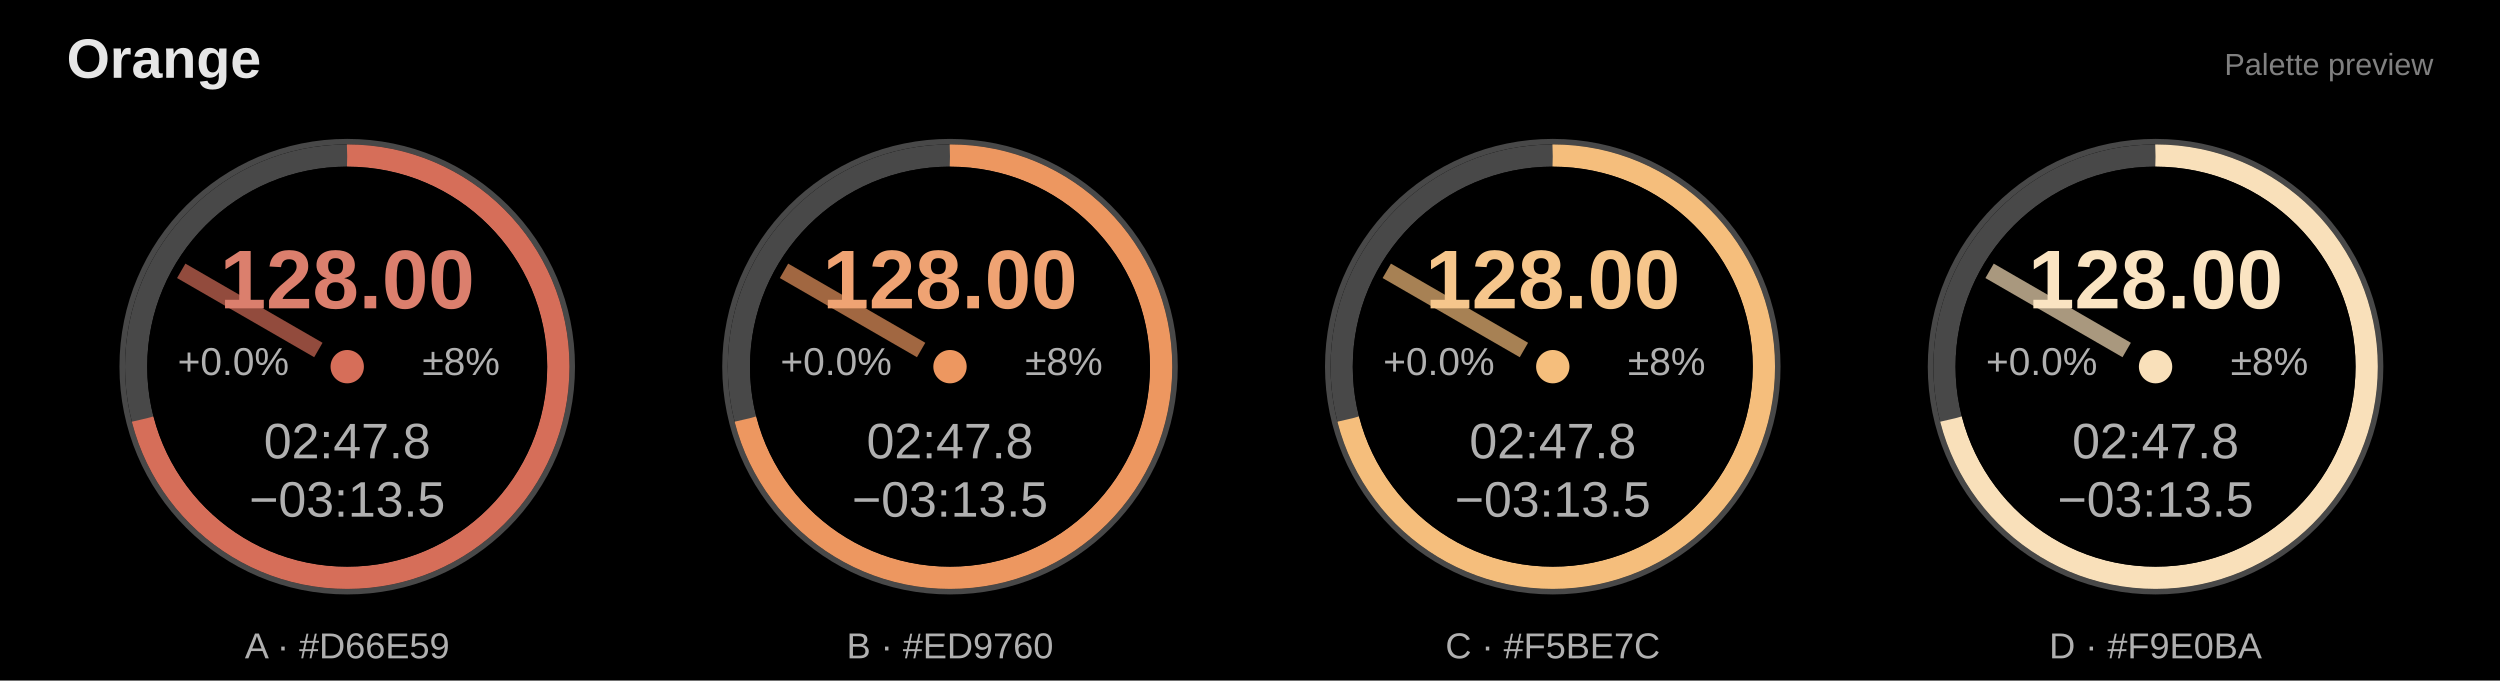
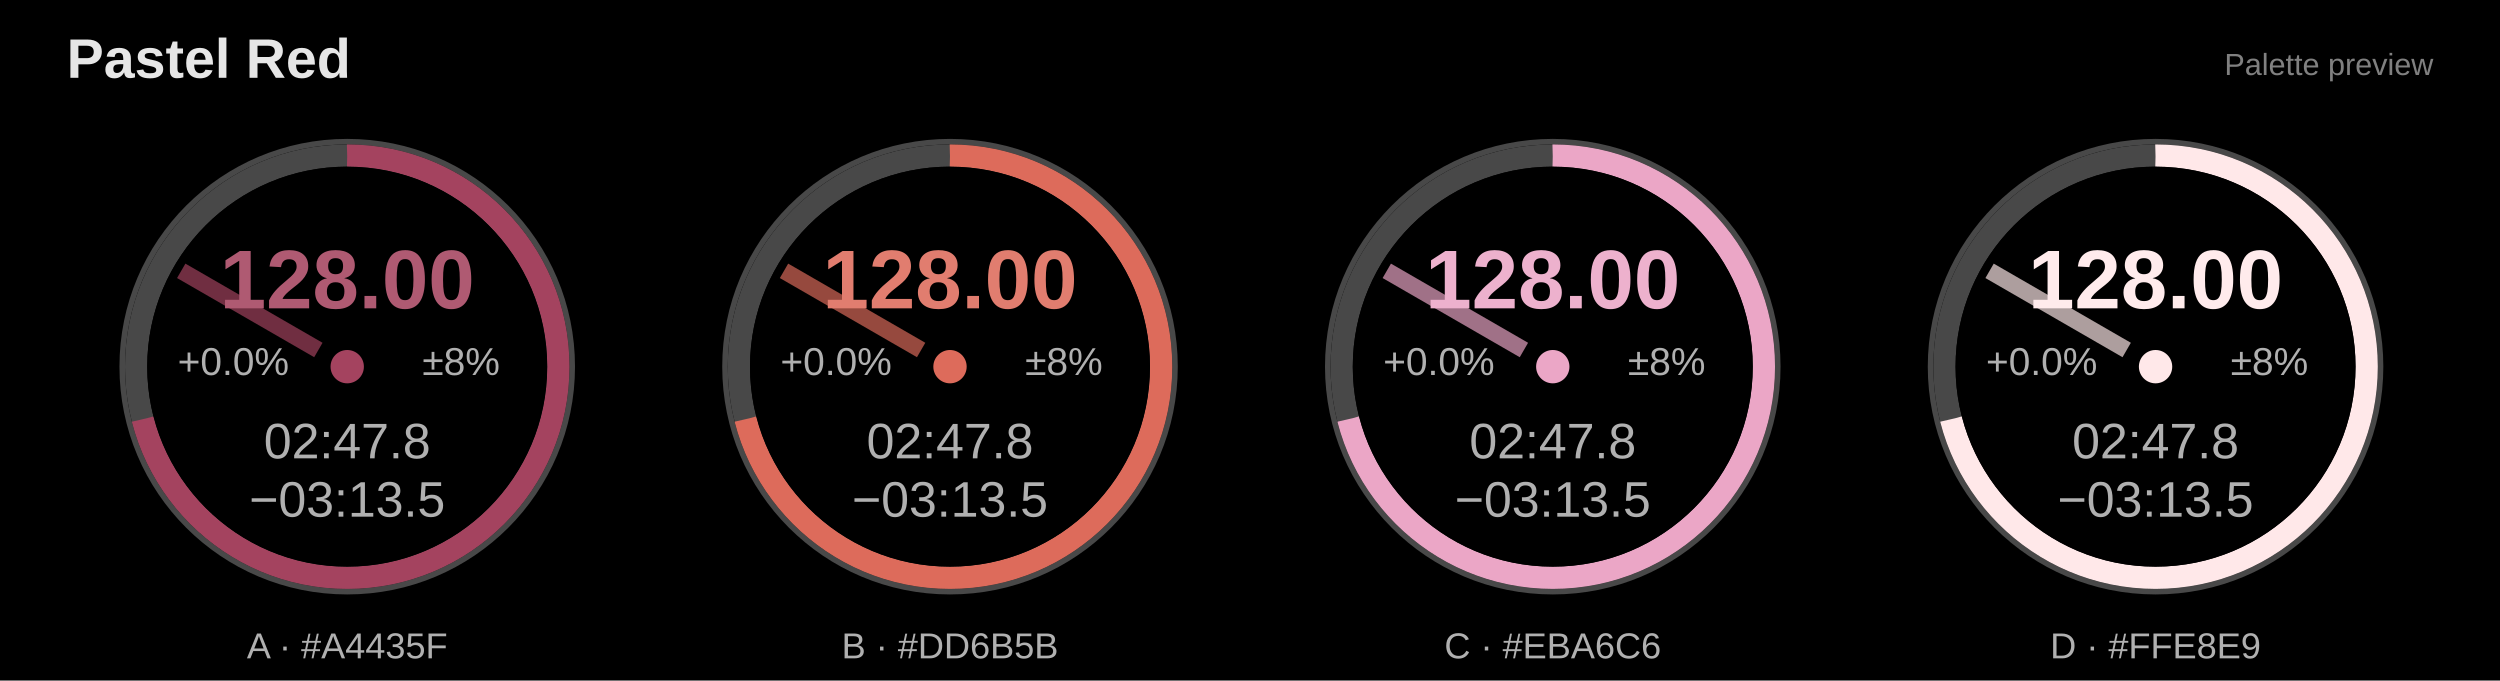
<svg xmlns="http://www.w3.org/2000/svg" width="900" height="245" viewBox="0 0 900 245" role="img" aria-labelledby="title desc">
  <style>text{font-family:Arial,Helvetica,sans-serif;font-variant-numeric:tabular-nums}</style>
  <rect width="900" height="245" fill="#000000" />
  <g transform="translate(0,0)">
-     <text x="24" y="28" fill="#E6E6E6" font-size="20" text-anchor="start" font-weight="600">Orange</text>
+     <text x="24" y="28" fill="#E6E6E6" font-size="20" text-anchor="start" font-weight="600">Pastel Red</text>
    <text x="876" y="27" fill="#808080" font-size="11" text-anchor="end" font-weight="400">Palette preview</text>
    <g transform="translate(43,50)">
      <circle cx="82" cy="82" r="81" fill="#000000" stroke="#484848" stroke-width="2" />
      <circle cx="82" cy="82" r="76" fill="none" stroke="#484848" stroke-width="8" />
-       <circle cx="82" cy="82" r="76" fill="none" stroke="#D66E59" stroke-width="8" stroke-dasharray="339.041 138.481" transform="rotate(-90 82 82)" />
+       <circle cx="82" cy="82" r="76" fill="none" stroke="#A4435F" stroke-width="8" stroke-dasharray="339.041 138.481" transform="rotate(-90 82 82)" />
      <circle cx="82" cy="82" r="71.5" fill="#000000" stroke="#000000" />
-       <rect x="79" y="13" width="6" height="57" fill="#924B3D" transform="rotate(-60 82 82)" />
-       <circle cx="82" cy="82" r="6" fill="#D66E59" />
-       <text x="82" y="61" fill="#DB7F6D" font-size="30" text-anchor="middle" font-weight="700">128.00</text>
+       <rect x="79" y="13" width="6" height="57" fill="#702E41" transform="rotate(-60 82 82)" />
+       <circle cx="82" cy="82" r="6" fill="#A4435F" />
+       <text x="82" y="61" fill="#AF5A72" font-size="30" text-anchor="middle" font-weight="700">128.00</text>
      <text x="41" y="85" fill="#B0B0B0" font-size="14" text-anchor="middle" font-weight="400">+0.0%</text>
      <text x="123" y="85" fill="#B0B0B0" font-size="14" text-anchor="middle" font-weight="400">±8%</text>
      <text x="82" y="115" fill="#B0B0B0" font-size="18" text-anchor="middle" font-weight="400">02:47.8</text>
      <text x="82" y="136" fill="#B0B0B0" font-size="18" text-anchor="middle" font-weight="400">−03:13.5</text>
-       <text x="82" y="187" fill="#B0B0B0" font-size="13" text-anchor="middle" font-weight="400">A  ·  #D66E59</text>
+       <text x="82" y="187" fill="#B0B0B0" font-size="13" text-anchor="middle" font-weight="400">A  ·  #A4435F</text>
    </g>
    <g transform="translate(260,50)">
      <circle cx="82" cy="82" r="81" fill="#000000" stroke="#484848" stroke-width="2" />
      <circle cx="82" cy="82" r="76" fill="none" stroke="#484848" stroke-width="8" />
-       <circle cx="82" cy="82" r="76" fill="none" stroke="#ED9760" stroke-width="8" stroke-dasharray="339.041 138.481" transform="rotate(-90 82 82)" />
+       <circle cx="82" cy="82" r="76" fill="none" stroke="#DD6B5B" stroke-width="8" stroke-dasharray="339.041 138.481" transform="rotate(-90 82 82)" />
      <circle cx="82" cy="82" r="71.5" fill="#000000" stroke="#000000" />
-       <rect x="79" y="13" width="6" height="57" fill="#A16741" transform="rotate(-60 82 82)" />
-       <circle cx="82" cy="82" r="6" fill="#ED9760" />
-       <text x="82" y="61" fill="#EFA373" font-size="30" text-anchor="middle" font-weight="700">128.00</text>
+       <rect x="79" y="13" width="6" height="57" fill="#96493E" transform="rotate(-60 82 82)" />
+       <circle cx="82" cy="82" r="6" fill="#DD6B5B" />
+       <text x="82" y="61" fill="#E17D6F" font-size="30" text-anchor="middle" font-weight="700">128.00</text>
      <text x="41" y="85" fill="#B0B0B0" font-size="14" text-anchor="middle" font-weight="400">+0.0%</text>
      <text x="123" y="85" fill="#B0B0B0" font-size="14" text-anchor="middle" font-weight="400">±8%</text>
      <text x="82" y="115" fill="#B0B0B0" font-size="18" text-anchor="middle" font-weight="400">02:47.8</text>
      <text x="82" y="136" fill="#B0B0B0" font-size="18" text-anchor="middle" font-weight="400">−03:13.5</text>
-       <text x="82" y="187" fill="#B0B0B0" font-size="13" text-anchor="middle" font-weight="400">B  ·  #ED9760</text>
+       <text x="82" y="187" fill="#B0B0B0" font-size="13" text-anchor="middle" font-weight="400">B  ·  #DD6B5B</text>
    </g>
    <g transform="translate(477,50)">
      <circle cx="82" cy="82" r="81" fill="#000000" stroke="#484848" stroke-width="2" />
      <circle cx="82" cy="82" r="76" fill="none" stroke="#484848" stroke-width="8" />
-       <circle cx="82" cy="82" r="76" fill="none" stroke="#F5BE7C" stroke-width="8" stroke-dasharray="339.041 138.481" transform="rotate(-90 82 82)" />
+       <circle cx="82" cy="82" r="76" fill="none" stroke="#EBA6C6" stroke-width="8" stroke-dasharray="339.041 138.481" transform="rotate(-90 82 82)" />
      <circle cx="82" cy="82" r="71.5" fill="#000000" stroke="#000000" />
-       <rect x="79" y="13" width="6" height="57" fill="#A78154" transform="rotate(-60 82 82)" />
-       <circle cx="82" cy="82" r="6" fill="#F5BE7C" />
-       <text x="82" y="61" fill="#F6C68C" font-size="30" text-anchor="middle" font-weight="700">128.00</text>
+       <rect x="79" y="13" width="6" height="57" fill="#A07187" transform="rotate(-60 82 82)" />
+       <circle cx="82" cy="82" r="6" fill="#EBA6C6" />
+       <text x="82" y="61" fill="#EDB1CD" font-size="30" text-anchor="middle" font-weight="700">128.00</text>
      <text x="41" y="85" fill="#B0B0B0" font-size="14" text-anchor="middle" font-weight="400">+0.0%</text>
      <text x="123" y="85" fill="#B0B0B0" font-size="14" text-anchor="middle" font-weight="400">±8%</text>
      <text x="82" y="115" fill="#B0B0B0" font-size="18" text-anchor="middle" font-weight="400">02:47.8</text>
      <text x="82" y="136" fill="#B0B0B0" font-size="18" text-anchor="middle" font-weight="400">−03:13.5</text>
-       <text x="82" y="187" fill="#B0B0B0" font-size="13" text-anchor="middle" font-weight="400">C  ·  #F5BE7C</text>
+       <text x="82" y="187" fill="#B0B0B0" font-size="13" text-anchor="middle" font-weight="400">C  ·  #EBA6C6</text>
    </g>
    <g transform="translate(694,50)">
      <circle cx="82" cy="82" r="81" fill="#000000" stroke="#484848" stroke-width="2" />
      <circle cx="82" cy="82" r="76" fill="none" stroke="#484848" stroke-width="8" />
-       <circle cx="82" cy="82" r="76" fill="none" stroke="#F9E0BA" stroke-width="8" stroke-dasharray="339.041 138.481" transform="rotate(-90 82 82)" />
+       <circle cx="82" cy="82" r="76" fill="none" stroke="#FFE8E9" stroke-width="8" stroke-dasharray="339.041 138.481" transform="rotate(-90 82 82)" />
      <circle cx="82" cy="82" r="71.5" fill="#000000" stroke="#000000" />
-       <rect x="79" y="13" width="6" height="57" fill="#A9987E" transform="rotate(-60 82 82)" />
-       <circle cx="82" cy="82" r="6" fill="#F9E0BA" />
-       <text x="82" y="61" fill="#FAE4C2" font-size="30" text-anchor="middle" font-weight="700">128.00</text>
+       <rect x="79" y="13" width="6" height="57" fill="#AD9E9E" transform="rotate(-60 82 82)" />
+       <circle cx="82" cy="82" r="6" fill="#FFE8E9" />
+       <text x="82" y="61" fill="#FFEBEC" font-size="30" text-anchor="middle" font-weight="700">128.00</text>
      <text x="41" y="85" fill="#B0B0B0" font-size="14" text-anchor="middle" font-weight="400">+0.0%</text>
      <text x="123" y="85" fill="#B0B0B0" font-size="14" text-anchor="middle" font-weight="400">±8%</text>
      <text x="82" y="115" fill="#B0B0B0" font-size="18" text-anchor="middle" font-weight="400">02:47.8</text>
      <text x="82" y="136" fill="#B0B0B0" font-size="18" text-anchor="middle" font-weight="400">−03:13.5</text>
-       <text x="82" y="187" fill="#B0B0B0" font-size="13" text-anchor="middle" font-weight="400">D  ·  #F9E0BA</text>
+       <text x="82" y="187" fill="#B0B0B0" font-size="13" text-anchor="middle" font-weight="400">D  ·  #FFE8E9</text>
    </g>
  </g>
</svg>
